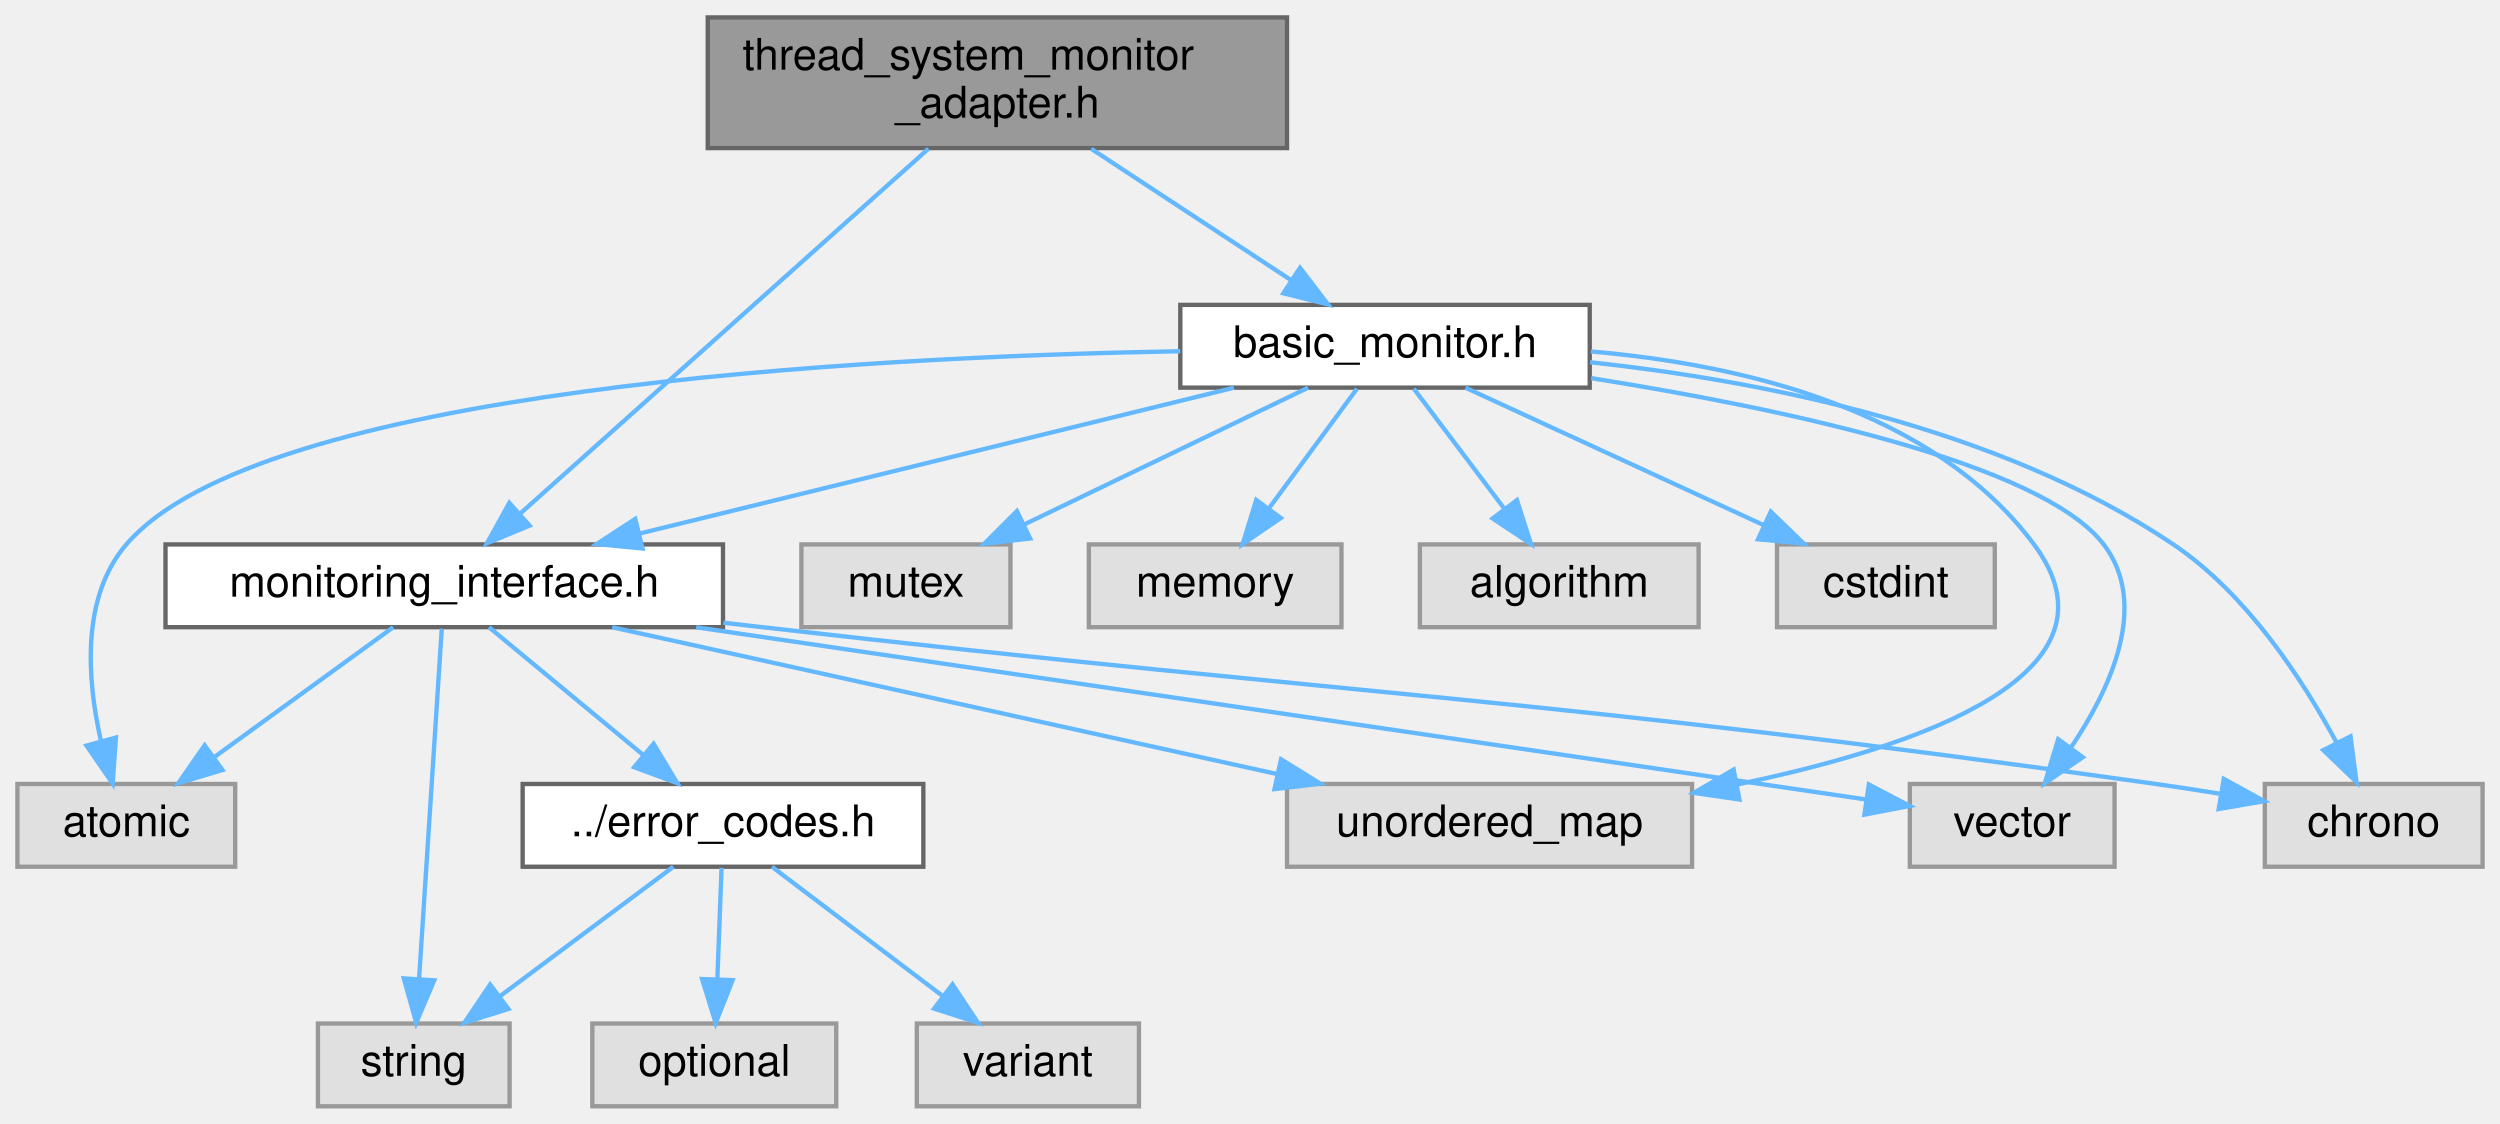
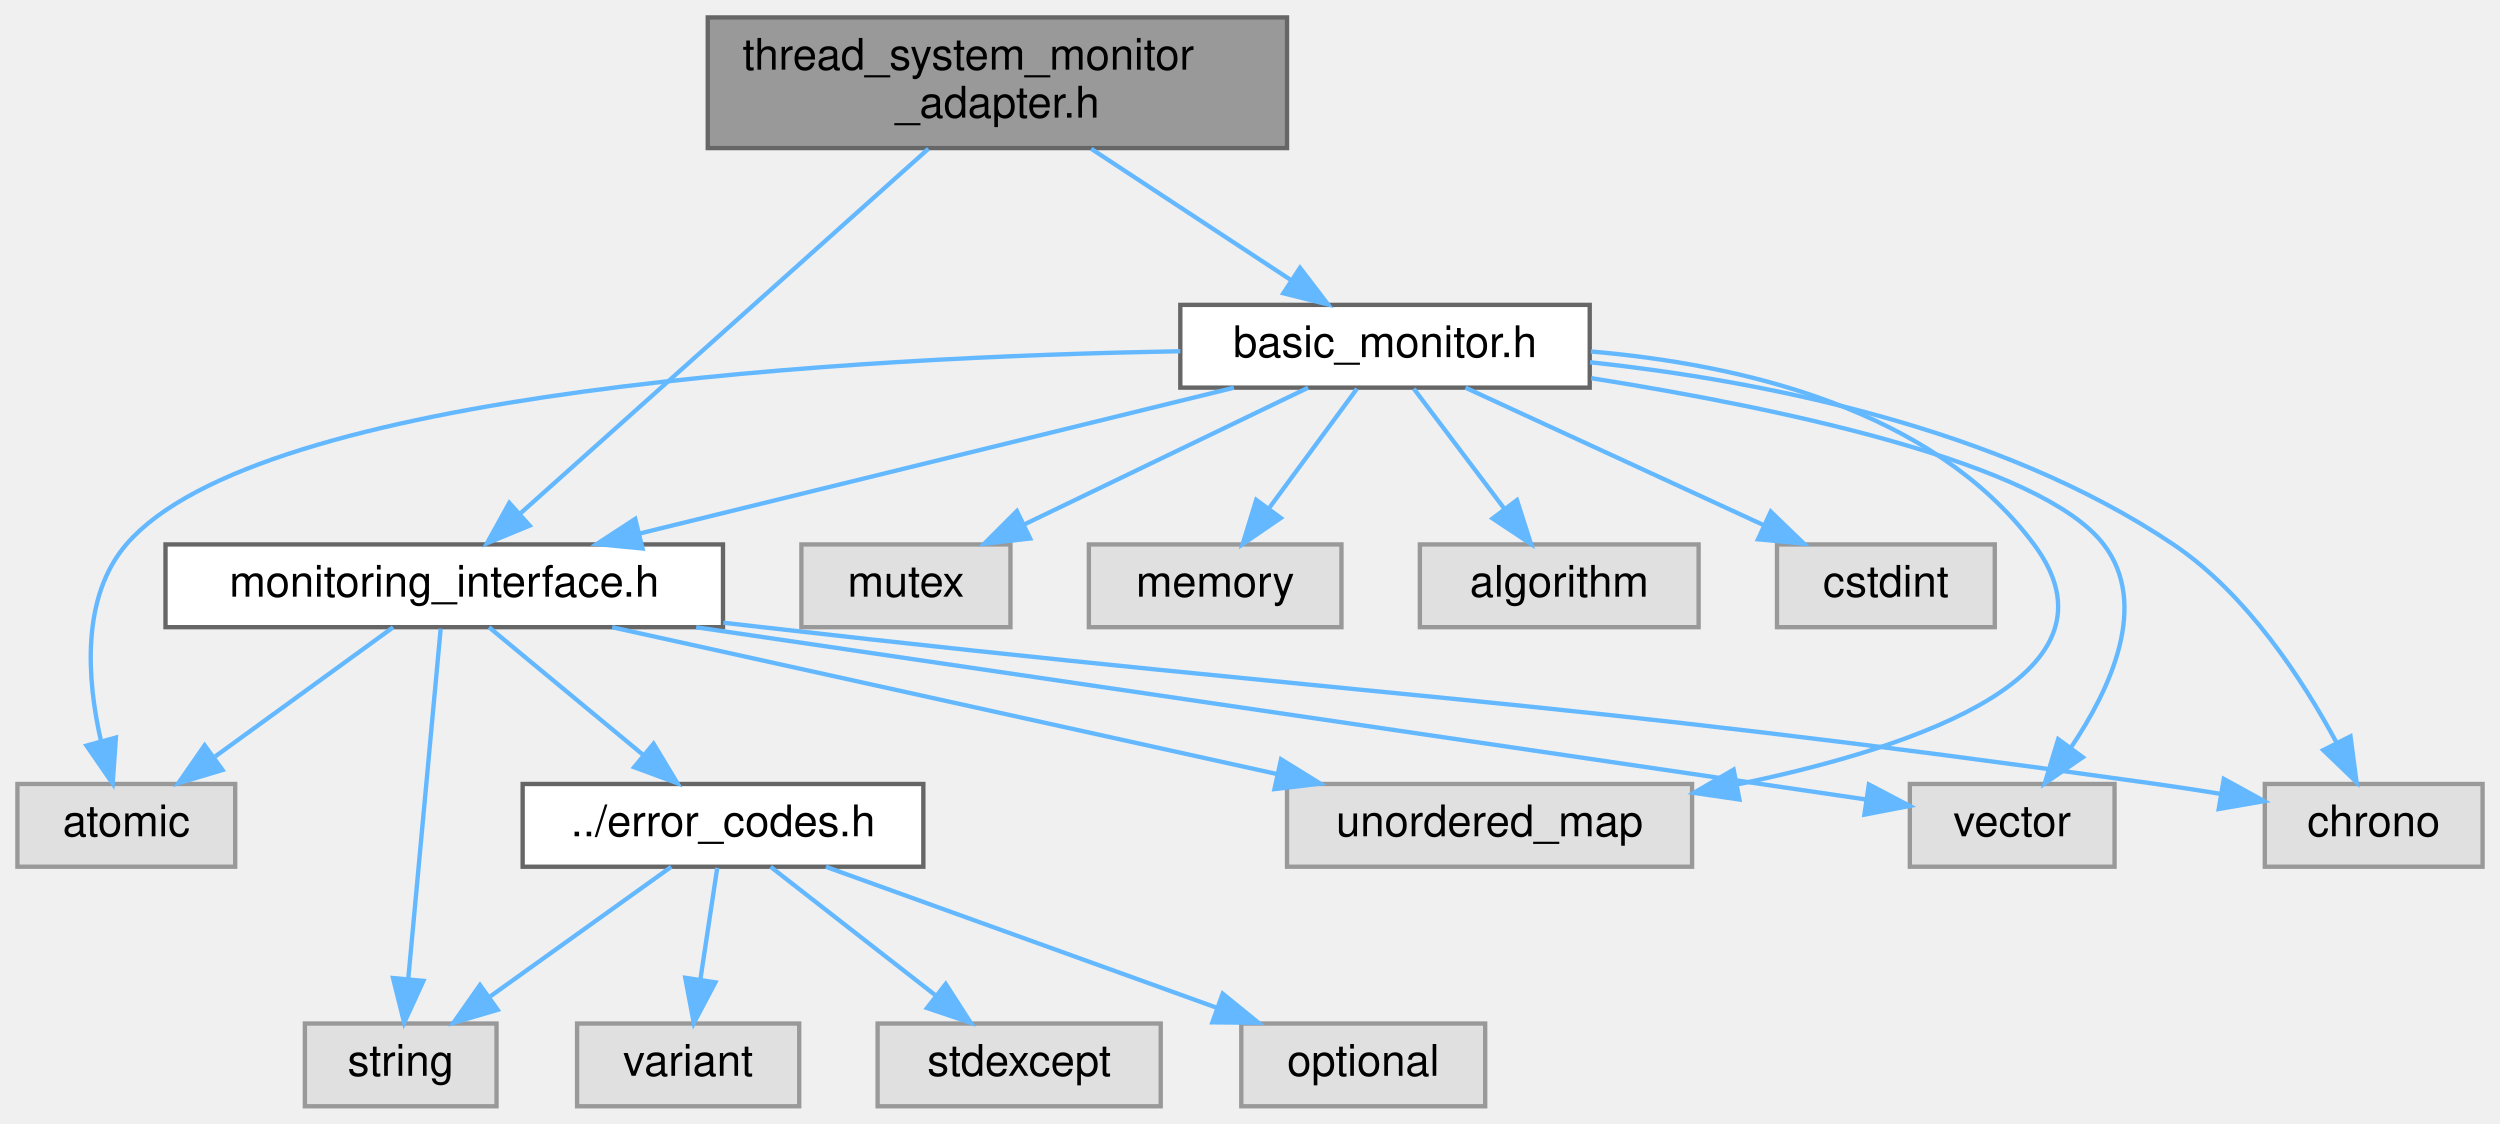
<svg xmlns="http://www.w3.org/2000/svg" xmlns:xlink="http://www.w3.org/1999/xlink" width="574pt" height="258pt" viewBox="0.00 0.00 574.00 258.00">
  <g id="graph0" class="graph" transform="scale(1 1) rotate(0) translate(4 254)">
    <g id="Node000001" class="node">
      <g id="a_Node000001">
        <a xlink:title="Adapter for thread_system's monitoring capabilities.">
          <polygon fill="#999999" stroke="#666666" points="291.5,-250 158.5,-250 158.5,-220 291.5,-220 291.5,-250" />
          <text text-anchor="start" x="166.5" y="-238" font-family="Helvetica,sans-Serif" font-size="10.00">thread_system_monitor</text>
          <text text-anchor="middle" x="225" y="-227" font-family="Helvetica,sans-Serif" font-size="10.00">_adapter.h</text>
        </a>
      </g>
    </g>
    <g id="Node000002" class="node">
      <g id="a_Node000002">
        <a xlink:href="monitoring__interface_8h.html" target="_top" xlink:title="Abstract interface for monitoring and metrics collection.">
          <polygon fill="white" stroke="#666666" points="162,-129 34,-129 34,-110 162,-110 162,-129" />
          <text text-anchor="middle" x="98" y="-117" font-family="Helvetica,sans-Serif" font-size="10.00">monitoring_interface.h</text>
        </a>
      </g>
    </g>
    <g id="edge1_Node000001_Node000002" class="edge">
      <g id="a_edge1_Node000001_Node000002">
        <a xlink:title=" ">
          <path fill="none" stroke="#63b8ff" d="M209.17,-219.85C185.28,-198.5 140.15,-158.17 115.38,-136.03" />
          <polygon fill="#63b8ff" stroke="#63b8ff" points="117.6,-133.32 107.81,-129.27 112.94,-138.54 117.6,-133.32" />
        </a>
      </g>
    </g>
-     <g id="Node000011" class="node">
-       <g id="a_Node000011">
+     <g id="Node000012" class="node">
+       <g id="a_Node000012">
        <a xlink:href="basic__monitor_8h.html" target="_top" xlink:title="Basic monitoring implementation with no external dependencies.">
          <polygon fill="white" stroke="#666666" points="361,-184 267,-184 267,-165 361,-165 361,-184" />
          <text text-anchor="middle" x="314" y="-172" font-family="Helvetica,sans-Serif" font-size="10.00">basic_monitor.h</text>
        </a>
      </g>
    </g>
-     <g id="edge11_Node000001_Node000011" class="edge">
-       <g id="a_edge11_Node000001_Node000011">
+     <g id="edge12_Node000001_Node000012" class="edge">
+       <g id="a_edge12_Node000001_Node000012">
        <a xlink:title=" ">
          <path fill="none" stroke="#63b8ff" d="M246.54,-219.84C260.47,-210.68 278.53,-198.82 292.45,-189.66" />
          <polygon fill="#63b8ff" stroke="#63b8ff" points="294.49,-192.51 300.92,-184.09 290.65,-186.66 294.49,-192.51" />
        </a>
      </g>
    </g>
    <g id="Node000003" class="node">
      <g id="a_Node000003">
        <a xlink:title=" ">
-           <polygon fill="#e0e0e0" stroke="#999999" points="113,-19 69,-19 69,0 113,0 113,-19" />
-           <text text-anchor="middle" x="91" y="-7" font-family="Helvetica,sans-Serif" font-size="10.00">string</text>
+           <polygon fill="#e0e0e0" stroke="#999999" points="110,-19 66,-19 66,0 110,0 110,-19" />
+           <text text-anchor="middle" x="88" y="-7" font-family="Helvetica,sans-Serif" font-size="10.00">string</text>
        </a>
      </g>
    </g>
    <g id="edge2_Node000002_Node000003" class="edge">
      <g id="a_edge2_Node000002_Node000003">
        <a xlink:title=" ">
-           <path fill="none" stroke="#63b8ff" d="M97.43,-109.66C96.29,-92.17 93.74,-52.8 92.22,-29.27" />
-           <polygon fill="#63b8ff" stroke="#63b8ff" points="95.7,-28.91 91.56,-19.16 88.72,-29.36 95.7,-28.91" />
+           <path fill="none" stroke="#63b8ff" d="M97.18,-109.66C95.56,-92.17 91.92,-52.8 89.74,-29.27" />
+           <polygon fill="#63b8ff" stroke="#63b8ff" points="93.21,-28.79 88.8,-19.16 86.24,-29.44 93.21,-28.79" />
        </a>
      </g>
    </g>
    <g id="Node000004" class="node">
      <g id="a_Node000004">
        <a xlink:title=" ">
          <polygon fill="#e0e0e0" stroke="#999999" points="384.5,-74 291.5,-74 291.5,-55 384.5,-55 384.5,-74" />
          <text text-anchor="middle" x="338" y="-62" font-family="Helvetica,sans-Serif" font-size="10.00">unordered_map</text>
        </a>
      </g>
    </g>
    <g id="edge3_Node000002_Node000004" class="edge">
      <g id="a_edge3_Node000002_Node000004">
        <a xlink:title=" ">
          <path fill="none" stroke="#63b8ff" d="M136.56,-109.98C178.07,-100.82 244.21,-86.21 289.29,-76.26" />
          <polygon fill="#63b8ff" stroke="#63b8ff" points="290.13,-79.66 299.14,-74.08 288.62,-72.82 290.13,-79.66" />
        </a>
      </g>
    </g>
    <g id="Node000005" class="node">
      <g id="a_Node000005">
        <a xlink:title=" ">
          <polygon fill="#e0e0e0" stroke="#999999" points="481.5,-74 434.5,-74 434.5,-55 481.5,-55 481.5,-74" />
          <text text-anchor="middle" x="458" y="-62" font-family="Helvetica,sans-Serif" font-size="10.00">vector</text>
        </a>
      </g>
    </g>
    <g id="edge4_Node000002_Node000005" class="edge">
      <g id="a_edge4_Node000002_Node000005">
        <a xlink:title=" ">
          <path fill="none" stroke="#63b8ff" d="M155.84,-109.98C231.93,-98.78 363.18,-79.46 424.55,-70.42" />
          <polygon fill="#63b8ff" stroke="#63b8ff" points="425.09,-73.88 434.47,-68.96 424.07,-66.96 425.09,-73.88" />
        </a>
      </g>
    </g>
    <g id="Node000006" class="node">
      <g id="a_Node000006">
        <a xlink:title=" ">
          <polygon fill="#e0e0e0" stroke="#999999" points="566,-74 516,-74 516,-55 566,-55 566,-74" />
          <text text-anchor="middle" x="541" y="-62" font-family="Helvetica,sans-Serif" font-size="10.00">chrono</text>
        </a>
      </g>
    </g>
    <g id="edge5_Node000002_Node000006" class="edge">
      <g id="a_edge5_Node000002_Node000006">
        <a xlink:title=" ">
          <path fill="none" stroke="#63b8ff" d="M162.09,-111.02C165.1,-110.68 168.08,-110.33 171,-110 313.19,-93.72 349.29,-94 491,-74 495.81,-73.32 500.88,-72.54 505.86,-71.73" />
          <polygon fill="#63b8ff" stroke="#63b8ff" points="506.58,-75.16 515.86,-70.06 505.42,-68.25 506.58,-75.16" />
        </a>
      </g>
    </g>
    <g id="Node000007" class="node">
      <g id="a_Node000007">
        <a xlink:title=" ">
          <polygon fill="#e0e0e0" stroke="#999999" points="50,-74 0,-74 0,-55 50,-55 50,-74" />
          <text text-anchor="middle" x="25" y="-62" font-family="Helvetica,sans-Serif" font-size="10.00">atomic</text>
        </a>
      </g>
    </g>
    <g id="edge6_Node000002_Node000007" class="edge">
      <g id="a_edge6_Node000002_Node000007">
        <a xlink:title=" ">
          <path fill="none" stroke="#63b8ff" d="M86.27,-109.98C75.27,-102 58.58,-89.88 45.4,-80.31" />
          <polygon fill="#63b8ff" stroke="#63b8ff" points="47.09,-77.21 36.94,-74.17 42.98,-82.88 47.09,-77.21" />
        </a>
      </g>
    </g>
    <g id="Node000008" class="node">
      <g id="a_Node000008">
        <a xlink:href="error__codes_8h.html" target="_top" xlink:title=" ">
          <polygon fill="white" stroke="#666666" points="208,-74 116,-74 116,-55 208,-55 208,-74" />
          <text text-anchor="middle" x="162" y="-62" font-family="Helvetica,sans-Serif" font-size="10.00">../error_codes.h</text>
        </a>
      </g>
    </g>
    <g id="edge7_Node000002_Node000008" class="edge">
      <g id="a_edge7_Node000002_Node000008">
        <a xlink:title=" ">
          <path fill="none" stroke="#63b8ff" d="M108.28,-109.98C117.84,-102.07 132.28,-90.11 143.78,-80.58" />
          <polygon fill="#63b8ff" stroke="#63b8ff" points="146.06,-83.24 151.53,-74.17 141.6,-77.85 146.06,-83.24" />
        </a>
      </g>
    </g>
    <g id="edge8_Node000008_Node000003" class="edge">
      <g id="a_edge8_Node000008_Node000003">
        <a xlink:title=" ">
-           <path fill="none" stroke="#63b8ff" d="M150.59,-54.98C139.89,-47 123.66,-34.88 110.84,-25.31" />
-           <polygon fill="#63b8ff" stroke="#63b8ff" points="112.72,-22.35 102.61,-19.17 108.53,-27.96 112.72,-22.35" />
+           <path fill="none" stroke="#63b8ff" d="M150.11,-54.98C138.85,-46.92 121.71,-34.65 108.29,-25.03" />
+           <polygon fill="#63b8ff" stroke="#63b8ff" points="110.27,-22.15 100.11,-19.17 106.2,-27.84 110.27,-22.15" />
        </a>
      </g>
    </g>
    <g id="Node000009" class="node">
      <g id="a_Node000009">
        <a xlink:title=" ">
-           <polygon fill="#e0e0e0" stroke="#999999" points="188,-19 132,-19 132,0 188,0 188,-19" />
-           <text text-anchor="middle" x="160" y="-7" font-family="Helvetica,sans-Serif" font-size="10.00">optional</text>
+           <polygon fill="#e0e0e0" stroke="#999999" points="262.5,-19 197.5,-19 197.5,0 262.5,0 262.5,-19" />
+           <text text-anchor="middle" x="230" y="-7" font-family="Helvetica,sans-Serif" font-size="10.00">stdexcept</text>
        </a>
      </g>
    </g>
    <g id="edge9_Node000008_Node000009" class="edge">
      <g id="a_edge9_Node000008_Node000009">
        <a xlink:title=" ">
-           <path fill="none" stroke="#63b8ff" d="M161.67,-54.75C161.41,-47.8 161.03,-37.85 160.7,-29.13" />
-           <polygon fill="#63b8ff" stroke="#63b8ff" points="164.2,-28.95 160.32,-19.09 157.2,-29.21 164.2,-28.95" />
+           <path fill="none" stroke="#63b8ff" d="M172.93,-54.98C183.08,-47.07 198.42,-35.11 210.65,-25.58" />
+           <polygon fill="#63b8ff" stroke="#63b8ff" points="213.14,-28.08 218.88,-19.17 208.84,-22.56 213.14,-28.08" />
        </a>
      </g>
    </g>
    <g id="Node000010" class="node">
      <g id="a_Node000010">
        <a xlink:title=" ">
-           <polygon fill="#e0e0e0" stroke="#999999" points="257.5,-19 206.5,-19 206.5,0 257.5,0 257.5,-19" />
-           <text text-anchor="middle" x="232" y="-7" font-family="Helvetica,sans-Serif" font-size="10.00">variant</text>
+           <polygon fill="#e0e0e0" stroke="#999999" points="337,-19 281,-19 281,0 337,0 337,-19" />
+           <text text-anchor="middle" x="309" y="-7" font-family="Helvetica,sans-Serif" font-size="10.00">optional</text>
        </a>
      </g>
    </g>
    <g id="edge10_Node000008_Node000010" class="edge">
      <g id="a_edge10_Node000008_Node000010">
        <a xlink:title=" ">
-           <path fill="none" stroke="#63b8ff" d="M173.25,-54.98C183.8,-47 199.8,-34.88 212.44,-25.31" />
-           <polygon fill="#63b8ff" stroke="#63b8ff" points="214.69,-28 220.55,-19.17 210.46,-22.42 214.69,-28" />
-         </a>
-       </g>
-     </g>
-     <g id="edge12_Node000011_Node000002" class="edge">
-       <g id="a_edge12_Node000011_Node000002">
+           <path fill="none" stroke="#63b8ff" d="M185.62,-54.98C209.9,-46.23 247.95,-32.51 275.37,-22.62" />
+           <polygon fill="#63b8ff" stroke="#63b8ff" points="276.73,-25.85 284.95,-19.17 274.36,-19.27 276.73,-25.85" />
+         </a>
+       </g>
+     </g>
+     <g id="Node000011" class="node">
+       <g id="a_Node000011">
+         <a xlink:title=" ">
+           <polygon fill="#e0e0e0" stroke="#999999" points="179.5,-19 128.5,-19 128.5,0 179.5,0 179.5,-19" />
+           <text text-anchor="middle" x="154" y="-7" font-family="Helvetica,sans-Serif" font-size="10.00">variant</text>
+         </a>
+       </g>
+     </g>
+     <g id="edge11_Node000008_Node000011" class="edge">
+       <g id="a_edge11_Node000008_Node000011">
+         <a xlink:title=" ">
+           <path fill="none" stroke="#63b8ff" d="M160.68,-54.75C159.63,-47.8 158.13,-37.85 156.81,-29.13" />
+           <polygon fill="#63b8ff" stroke="#63b8ff" points="160.25,-28.45 155.3,-19.09 153.33,-29.5 160.25,-28.45" />
+         </a>
+       </g>
+     </g>
+     <g id="edge13_Node000012_Node000002" class="edge">
+       <g id="a_edge13_Node000012_Node000002">
        <a xlink:title=" ">
          <path fill="none" stroke="#63b8ff" d="M279.3,-164.98C242.25,-155.89 183.41,-141.46 142.87,-131.51" />
          <polygon fill="#63b8ff" stroke="#63b8ff" points="143.52,-128.07 132.98,-129.08 141.85,-134.86 143.52,-128.07" />
        </a>
      </g>
    </g>
-     <g id="edge17_Node000011_Node000004" class="edge">
-       <g id="a_edge17_Node000011_Node000004">
+     <g id="edge18_Node000012_Node000004" class="edge">
+       <g id="a_edge18_Node000012_Node000004">
        <a xlink:title=" ">
          <path fill="none" stroke="#63b8ff" d="M361.27,-173.3C395.53,-170.36 439.77,-160.18 463,-129 484.99,-99.48 437.38,-82.68 394.73,-73.87" />
          <polygon fill="#63b8ff" stroke="#63b8ff" points="395.37,-70.43 384.89,-71.96 394.04,-77.3 395.37,-70.43" />
        </a>
      </g>
    </g>
-     <g id="edge16_Node000011_Node000005" class="edge">
-       <g id="a_edge16_Node000011_Node000005">
+     <g id="edge17_Node000012_Node000005" class="edge">
+       <g id="a_edge17_Node000012_Node000005">
        <a xlink:title=" ">
          <path fill="none" stroke="#63b8ff" d="M361.35,-167.17C404.86,-160.28 464.7,-147.67 479,-129 489.54,-115.24 480.65,-95.93 471.4,-82.23" />
          <polygon fill="#63b8ff" stroke="#63b8ff" points="474.21,-80.14 465.47,-74.14 468.56,-84.28 474.21,-80.14" />
        </a>
      </g>
    </g>
-     <g id="edge18_Node000011_Node000006" class="edge">
-       <g id="a_edge18_Node000011_Node000006">
+     <g id="edge19_Node000012_Node000006" class="edge">
+       <g id="a_edge19_Node000012_Node000006">
        <a xlink:title=" ">
          <path fill="none" stroke="#63b8ff" d="M361.08,-170.83C399.88,-166.65 454.87,-156.01 495,-129 511.88,-117.64 524.73,-97.89 532.51,-83.43" />
          <polygon fill="#63b8ff" stroke="#63b8ff" points="535.67,-84.93 537.06,-74.42 529.42,-81.77 535.67,-84.93" />
        </a>
      </g>
    </g>
-     <g id="edge15_Node000011_Node000007" class="edge">
-       <g id="a_edge15_Node000011_Node000007">
+     <g id="edge16_Node000012_Node000007" class="edge">
+       <g id="a_edge16_Node000012_Node000007">
        <a xlink:title=" ">
          <path fill="none" stroke="#63b8ff" d="M267,-173.36C193.25,-172.03 55.61,-164.69 25,-129 14.58,-116.85 15.98,-98.06 19.14,-84.06" />
          <polygon fill="#63b8ff" stroke="#63b8ff" points="22.61,-84.66 21.87,-74.09 15.86,-82.81 22.61,-84.66" />
        </a>
      </g>
    </g>
-     <g id="Node000012" class="node">
-       <g id="a_Node000012">
+     <g id="Node000013" class="node">
+       <g id="a_Node000013">
        <a xlink:title=" ">
          <polygon fill="#e0e0e0" stroke="#999999" points="228,-129 180,-129 180,-110 228,-110 228,-129" />
          <text text-anchor="middle" x="204" y="-117" font-family="Helvetica,sans-Serif" font-size="10.00">mutex</text>
        </a>
      </g>
    </g>
-     <g id="edge13_Node000011_Node000012" class="edge">
-       <g id="a_edge13_Node000011_Node000012">
+     <g id="edge14_Node000012_Node000013" class="edge">
+       <g id="a_edge14_Node000012_Node000013">
        <a xlink:title=" ">
          <path fill="none" stroke="#63b8ff" d="M296.33,-164.98C278.71,-156.5 251.42,-143.35 231.07,-133.54" />
          <polygon fill="#63b8ff" stroke="#63b8ff" points="232.52,-130.36 221.99,-129.17 229.48,-136.66 232.52,-130.36" />
        </a>
      </g>
    </g>
-     <g id="Node000013" class="node">
-       <g id="a_Node000013">
+     <g id="Node000014" class="node">
+       <g id="a_Node000014">
        <a xlink:title=" ">
          <polygon fill="#e0e0e0" stroke="#999999" points="304,-129 246,-129 246,-110 304,-110 304,-129" />
          <text text-anchor="middle" x="275" y="-117" font-family="Helvetica,sans-Serif" font-size="10.00">memory</text>
        </a>
      </g>
    </g>
-     <g id="edge14_Node000011_Node000013" class="edge">
-       <g id="a_edge14_Node000011_Node000013">
+     <g id="edge15_Node000012_Node000014" class="edge">
+       <g id="a_edge15_Node000012_Node000014">
        <a xlink:title=" ">
          <path fill="none" stroke="#63b8ff" d="M307.56,-164.75C302.11,-157.34 294.14,-146.5 287.44,-137.41" />
          <polygon fill="#63b8ff" stroke="#63b8ff" points="290.07,-135.07 281.32,-129.09 284.43,-139.22 290.07,-135.07" />
        </a>
      </g>
    </g>
-     <g id="Node000014" class="node">
-       <g id="a_Node000014">
+     <g id="Node000015" class="node">
+       <g id="a_Node000015">
        <a xlink:title=" ">
          <polygon fill="#e0e0e0" stroke="#999999" points="386,-129 322,-129 322,-110 386,-110 386,-129" />
          <text text-anchor="middle" x="354" y="-117" font-family="Helvetica,sans-Serif" font-size="10.00">algorithm</text>
        </a>
      </g>
    </g>
-     <g id="edge19_Node000011_Node000014" class="edge">
-       <g id="a_edge19_Node000011_Node000014">
+     <g id="edge20_Node000012_Node000015" class="edge">
+       <g id="a_edge20_Node000012_Node000015">
        <a xlink:title=" ">
          <path fill="none" stroke="#63b8ff" d="M320.61,-164.75C326.26,-157.26 334.54,-146.28 341.45,-137.13" />
          <polygon fill="#63b8ff" stroke="#63b8ff" points="344.29,-139.18 347.52,-129.09 338.7,-134.96 344.29,-139.18" />
        </a>
      </g>
    </g>
-     <g id="Node000015" class="node">
-       <g id="a_Node000015">
+     <g id="Node000016" class="node">
+       <g id="a_Node000016">
        <a xlink:title=" ">
          <polygon fill="#e0e0e0" stroke="#999999" points="454,-129 404,-129 404,-110 454,-110 454,-129" />
          <text text-anchor="middle" x="429" y="-117" font-family="Helvetica,sans-Serif" font-size="10.00">cstdint</text>
        </a>
      </g>
    </g>
-     <g id="edge20_Node000011_Node000015" class="edge">
-       <g id="a_edge20_Node000011_Node000015">
+     <g id="edge21_Node000012_Node000016" class="edge">
+       <g id="a_edge21_Node000012_Node000016">
        <a xlink:title=" ">
          <path fill="none" stroke="#63b8ff" d="M332.48,-164.98C350.98,-156.46 379.68,-143.23 400.98,-133.41" />
          <polygon fill="#63b8ff" stroke="#63b8ff" points="402.57,-136.53 410.19,-129.17 399.64,-130.18 402.57,-136.53" />
        </a>
      </g>
    </g>
  </g>
</svg>
